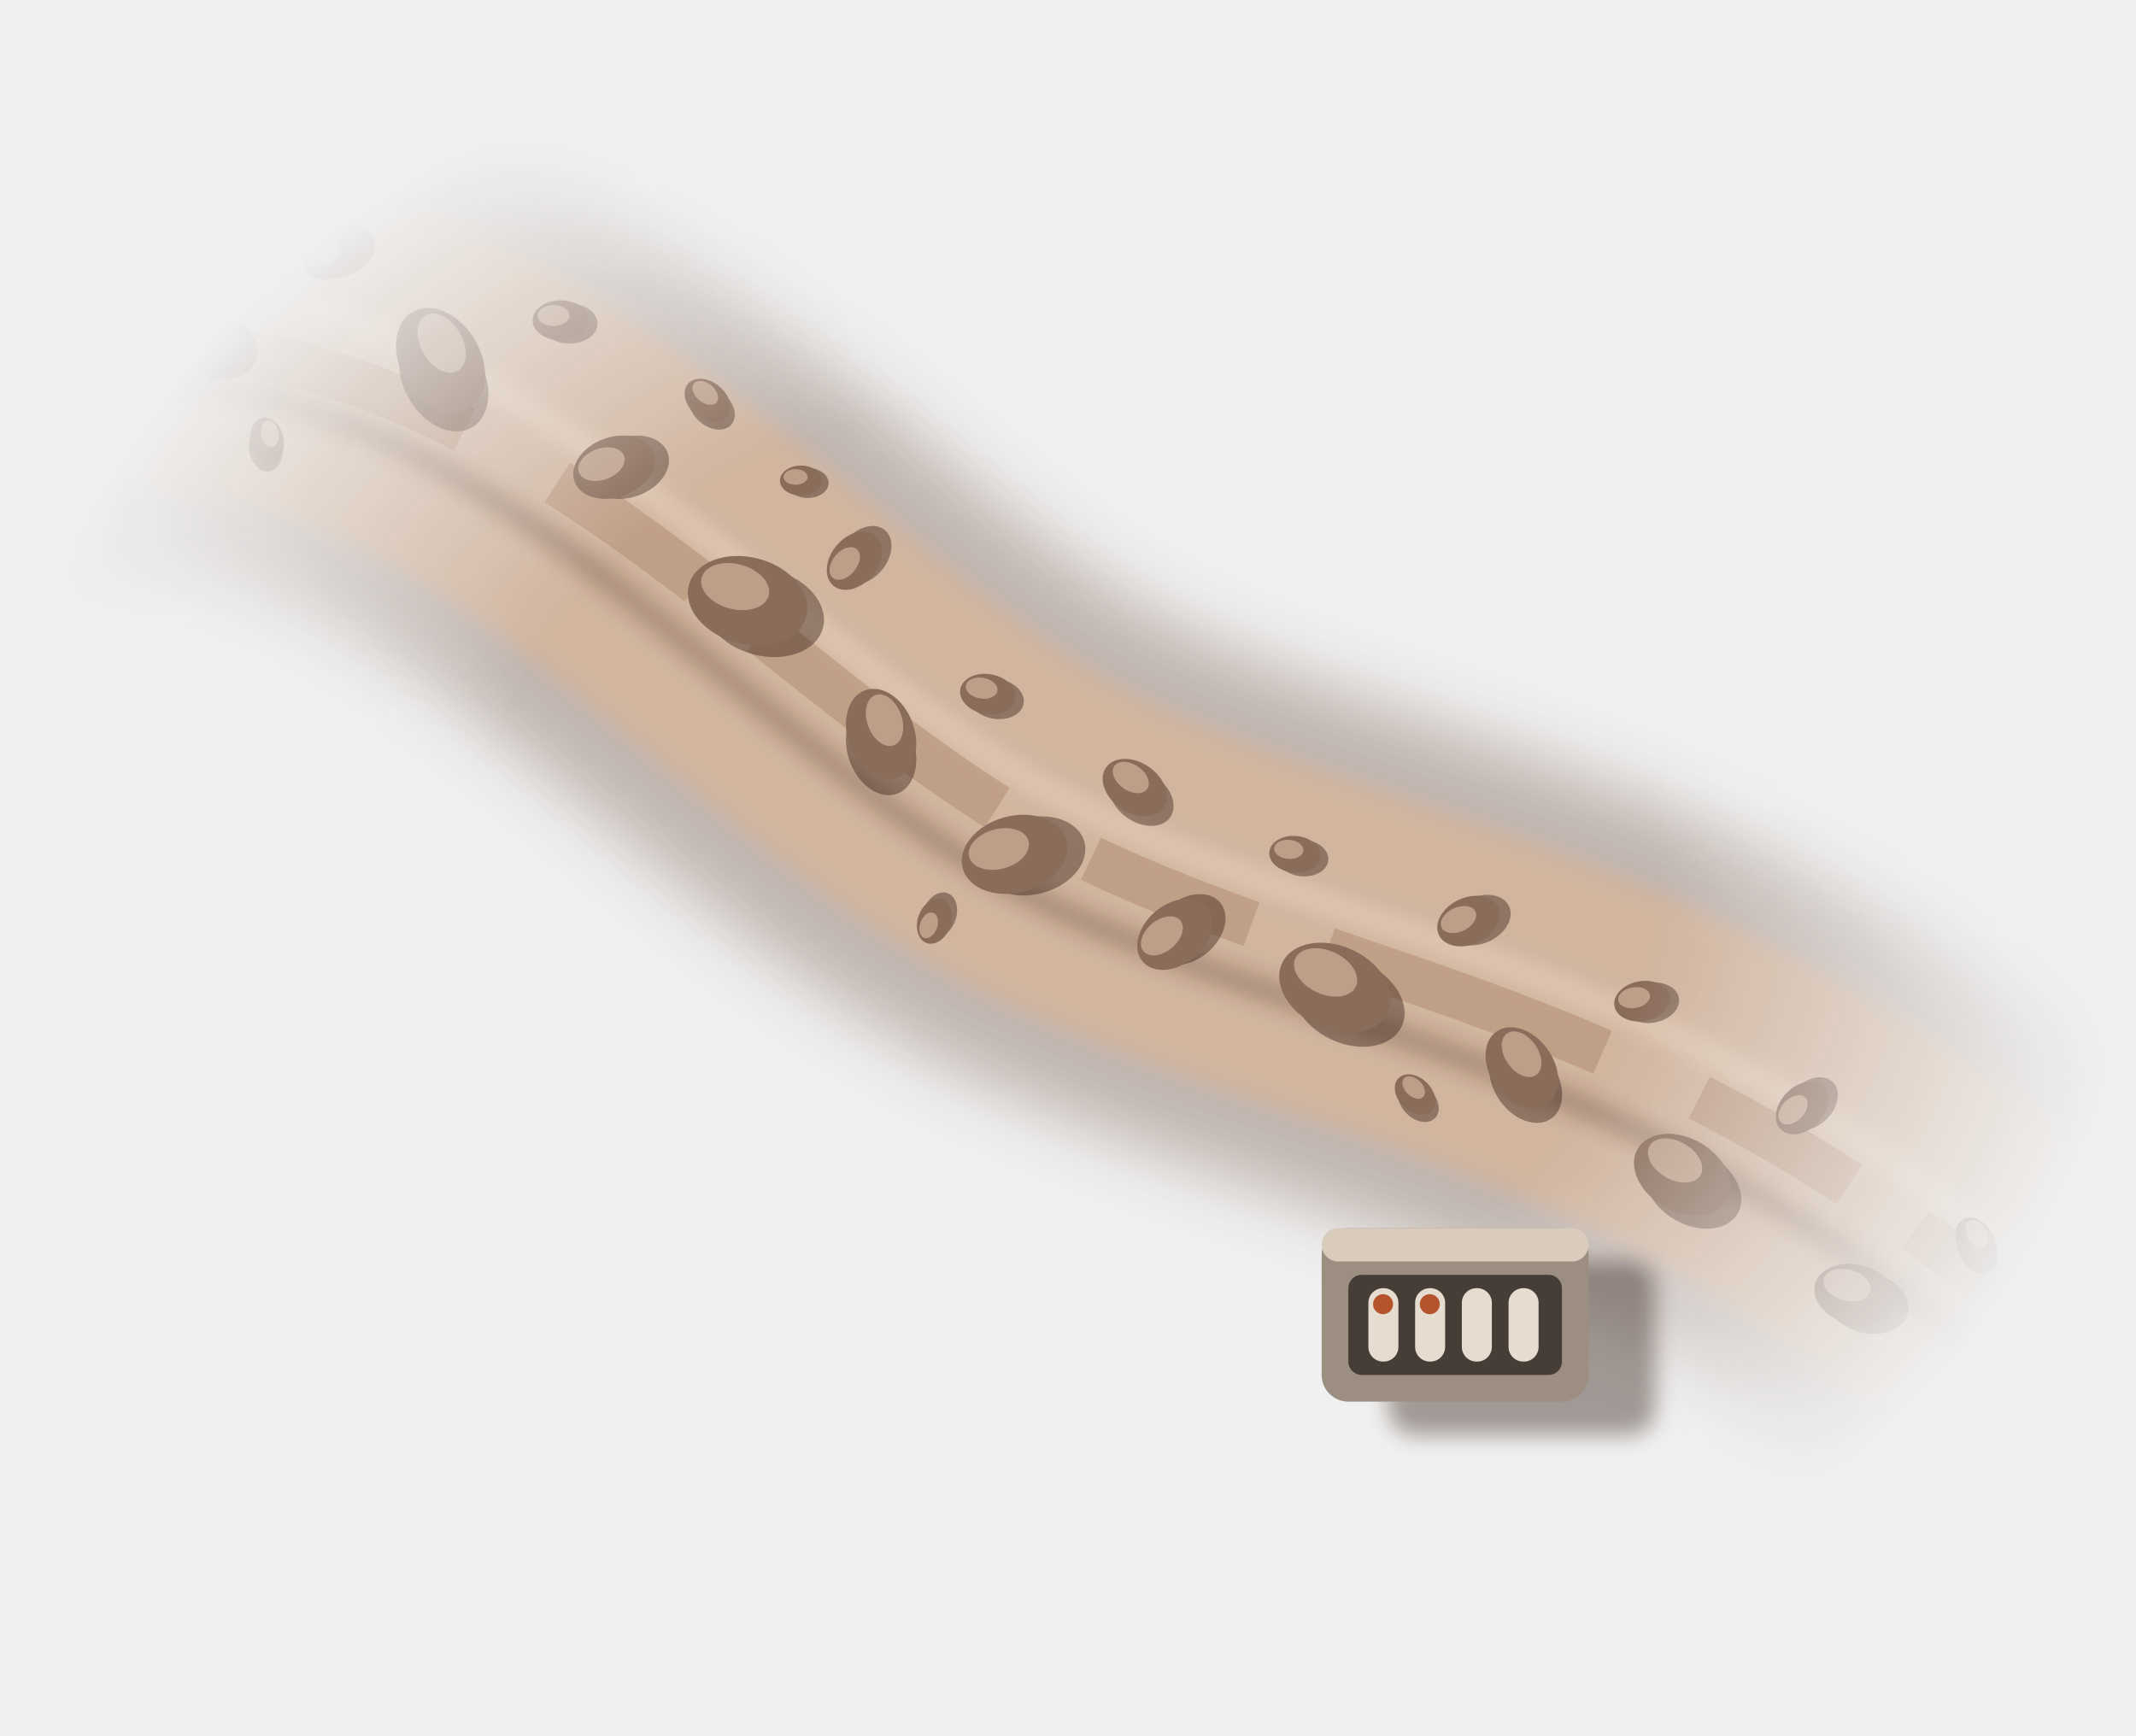
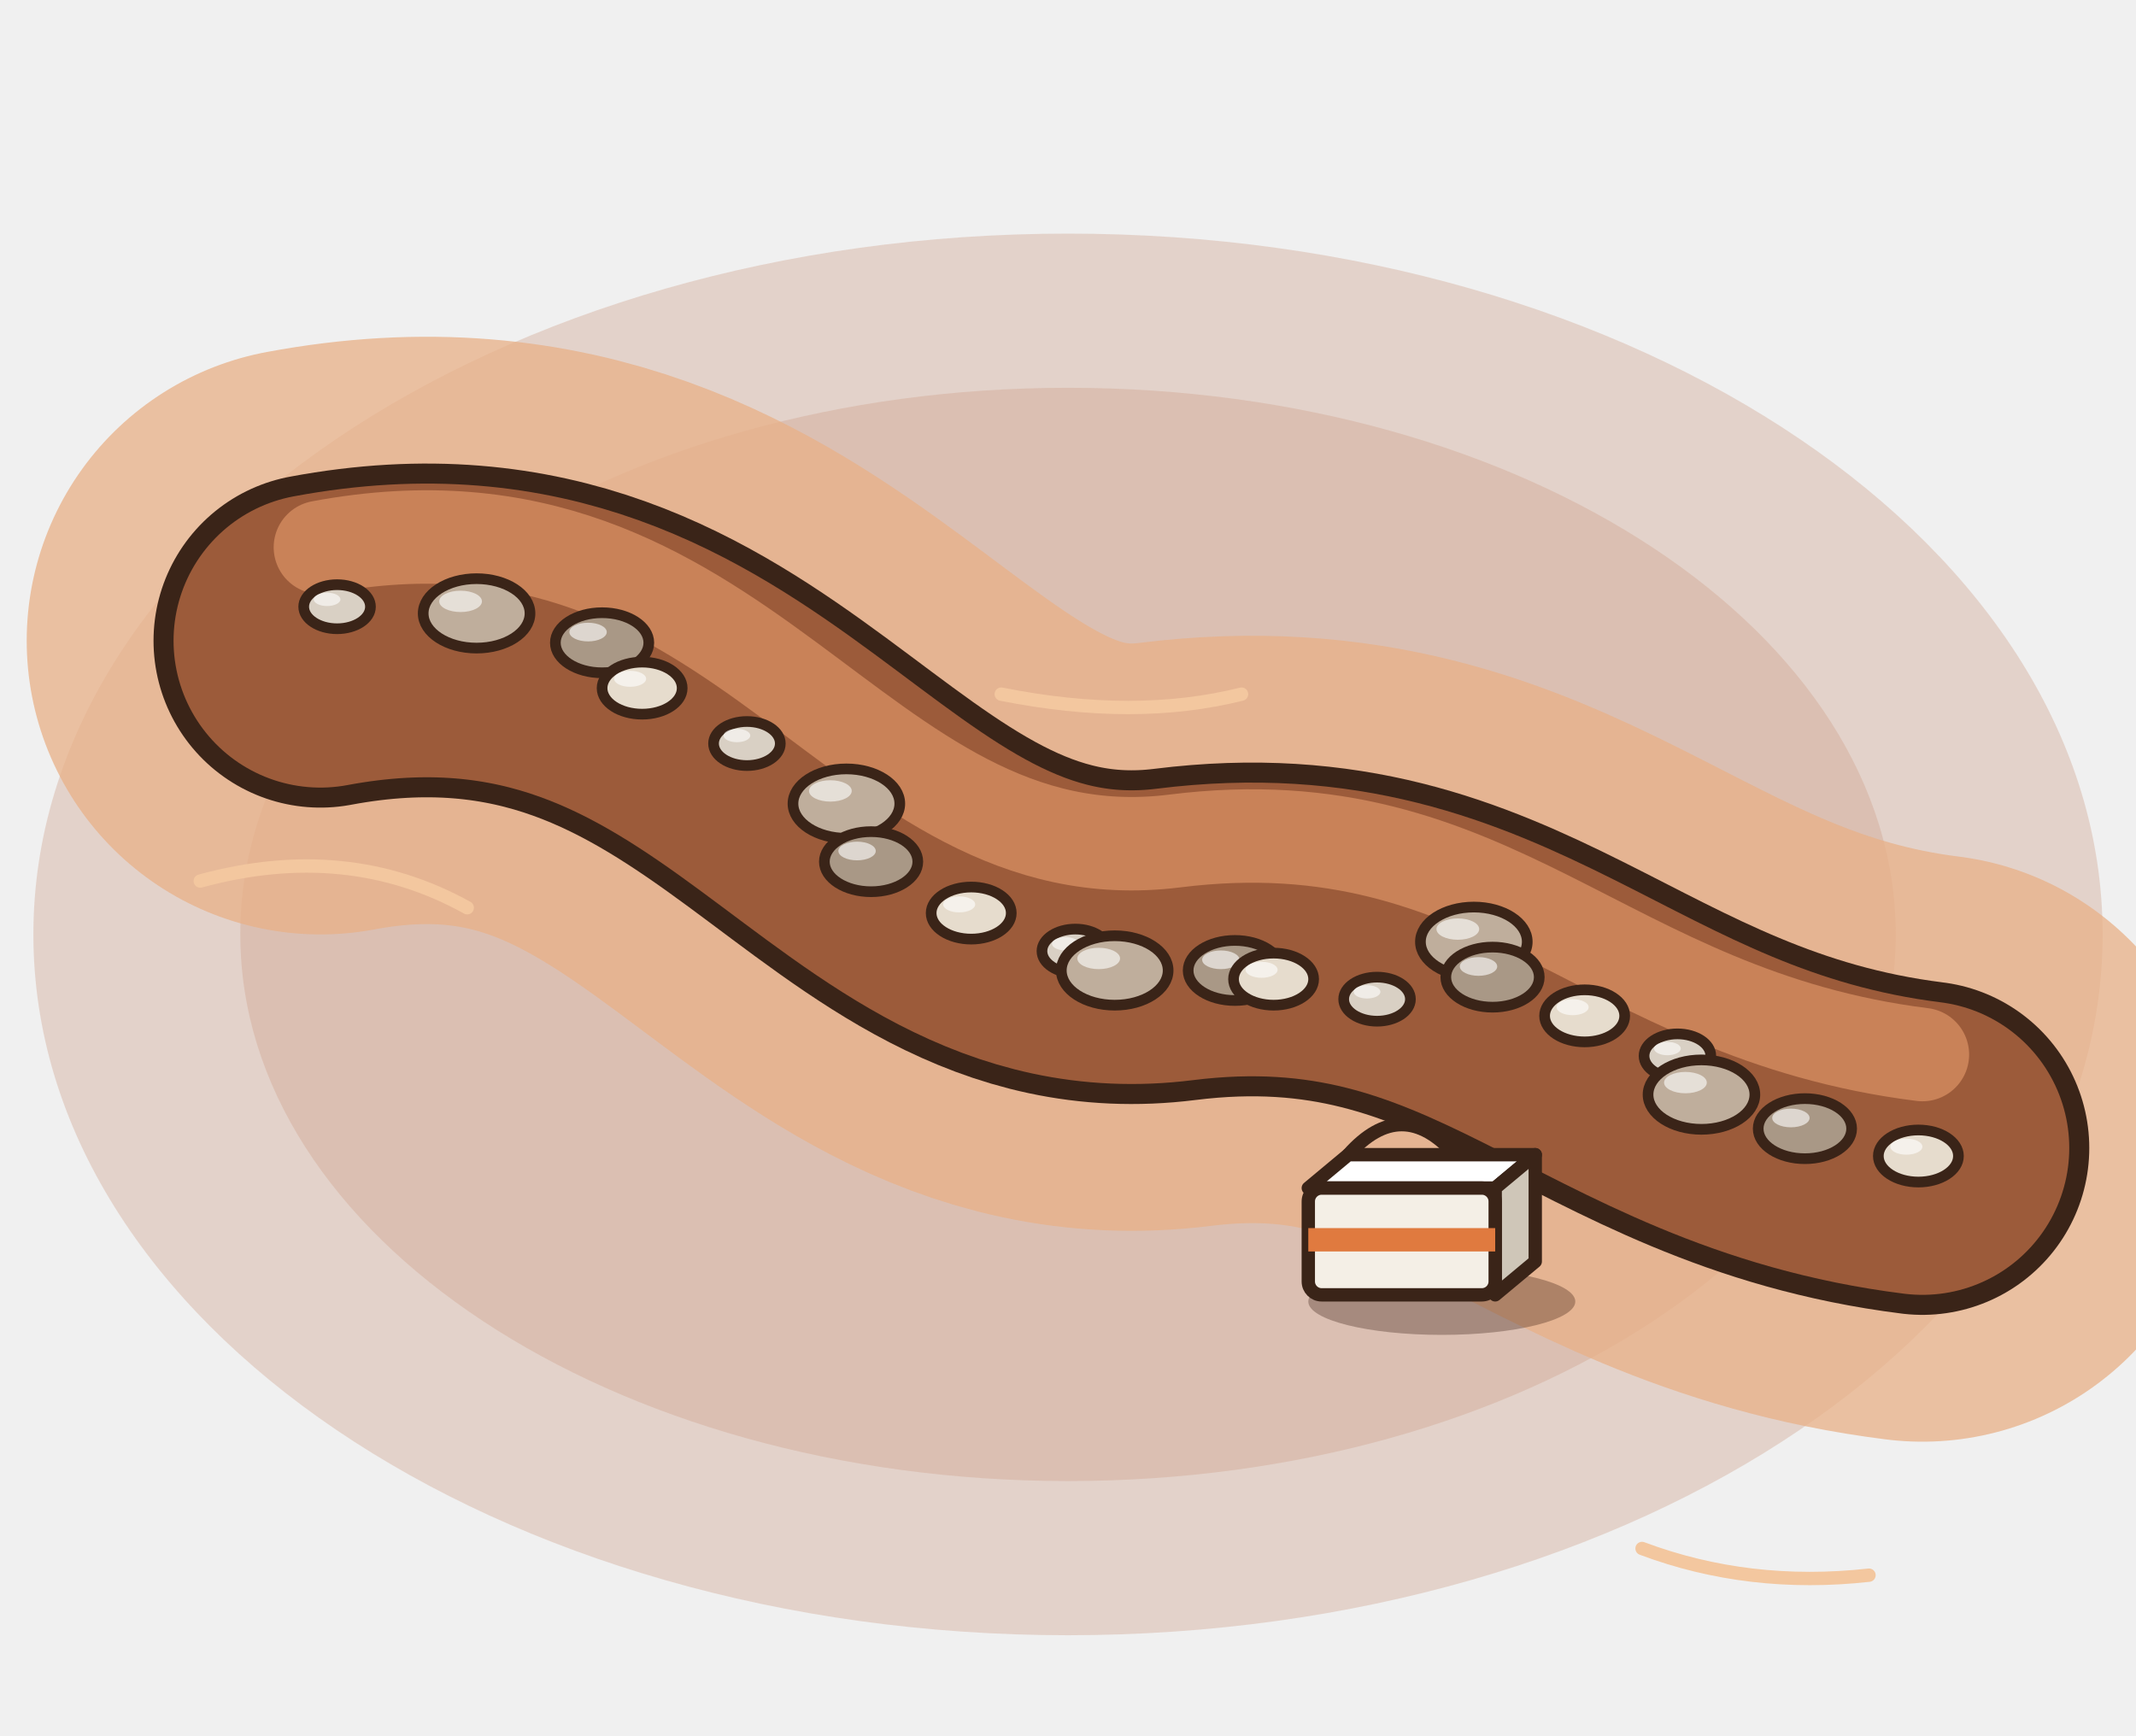
- <svg xmlns="http://www.w3.org/2000/svg" width="320" height="260" viewBox="0 0 320 260">
-   <defs>
-     <filter id="blur" x="-30%" y="-30%" width="160%" height="160%">
-       <feGaussianBlur stdDeviation="5" />
-     </filter>
-     <filter id="haze" x="-30%" y="-30%" width="160%" height="160%">
-       <feGaussianBlur stdDeviation="1.6" />
-     </filter>
-     <radialGradient id="fade">
-       <stop offset="0.55" stop-color="#fff" />
-       <stop offset="1" stop-color="#fff" stop-opacity="0" />
-     </radialGradient>
-     <mask id="soft">
-       <ellipse cx="160" cy="130" rx="162" ry="132" fill="url(#fade)" />
-     </mask>
-     <g id="pebble">
-       <ellipse cx="2.2" cy="0.8" rx="7" ry="5" fill="#2a140b" opacity="0.4" />
-       <ellipse cx="0" cy="0" rx="7" ry="5" fill="#8a6c5a" />
-       <ellipse cx="-1.8" cy="-1.2" rx="4" ry="2.6" fill="#c9ab95" opacity="0.8" />
-     </g>
-   </defs>
-   <g mask="url(#soft)">
-     <path d="M-10 52 C70 30 110 104 162 128 S 262 150 334 226" fill="none" stroke="#5a3826" stroke-width="74" stroke-linecap="round" opacity="0.32" filter="url(#blur)" />
-     <path d="M-10 52 C70 30 110 104 162 128 S 262 150 334 226" fill="none" stroke="#dcb594" stroke-width="50" stroke-linecap="round" opacity="0.62" filter="url(#haze)" />
-     <path d="M-10 46 C70 24 112 98 164 122 S 264 144 336 220" fill="none" stroke="#fff0dc" stroke-width="3" opacity="0.35" filter="url(#haze)" />
-     <path d="M-10 60 C68 40 106 112 158 136 S 258 158 330 234" fill="none" stroke="#3a1c10" stroke-width="3" opacity="0.3" filter="url(#haze)" />
-     <path d="M-10 54 C72 36 112 104 162 128 S 262 150 334 226" fill="none" stroke="#b08a70" stroke-width="7" stroke-dasharray="26 12 44 16" opacity="0.5" />
-     <use href="#pebble" transform="translate(30 50) rotate(20)" />
-     <use href="#pebble" transform="translate(50 38) scale(0.7) rotate(-30)" />
-     <use href="#pebble" transform="translate(66 54) scale(1.2) rotate(60)" />
-     <use href="#pebble" transform="translate(84 48) scale(0.6)" />
-     <use href="#pebble" transform="translate(92 70) scale(0.9) rotate(-20)" />
-     <use href="#pebble" transform="translate(106 60) scale(0.55) rotate(40)" />
-     <use href="#pebble" transform="translate(112 90) scale(1.3) rotate(15)" />
-     <use href="#pebble" transform="translate(128 84) scale(0.7) rotate(-50)" />
-     <use href="#pebble" transform="translate(132 110) scale(1) rotate(70)" />
-     <use href="#pebble" transform="translate(148 104) scale(0.6) rotate(10)" />
-     <use href="#pebble" transform="translate(152 128) scale(1.15) rotate(-15)" />
-     <use href="#pebble" transform="translate(170 118) scale(0.75) rotate(35)" />
-     <use href="#pebble" transform="translate(176 140) scale(0.9) rotate(-40)" />
-     <use href="#pebble" transform="translate(194 128) scale(0.55) rotate(5)" />
-     <use href="#pebble" transform="translate(200 148) scale(1.25) rotate(25)" />
-     <use href="#pebble" transform="translate(220 138) scale(0.7) rotate(-25)" />
-     <use href="#pebble" transform="translate(228 160) scale(0.95) rotate(55)" />
-     <use href="#pebble" transform="translate(246 150) scale(0.6) rotate(-10)" />
-     <use href="#pebble" transform="translate(252 176) scale(1.1) rotate(30)" />
-     <use href="#pebble" transform="translate(270 166) scale(0.65) rotate(-45)" />
-     <use href="#pebble" transform="translate(278 194) scale(0.9) rotate(15)" />
-     <use href="#pebble" transform="translate(296 186) scale(0.55) rotate(60)" />
-     <use href="#pebble" transform="translate(40 66) scale(0.5) rotate(80)" />
-     <use href="#pebble" transform="translate(140 138) scale(0.5) rotate(-70)" />
-     <use href="#pebble" transform="translate(212 164) scale(0.5) rotate(45)" />
-     <use href="#pebble" transform="translate(120 72) scale(0.45)" />
+ <svg xmlns="http://www.w3.org/2000/svg" width="640" height="520" viewBox="0 0 320 260">
+   <defs />
+   <ellipse cx="160" cy="140" rx="155" ry="105" fill="#b86a45" opacity="0.22" />
+   <ellipse cx="160" cy="140" rx="124" ry="81.9" fill="#b86a45" opacity="0.18" />
+   <path d="M48,96 C112,84 128,146 176,140 C224,134 240,166 288,172" fill="none" stroke="rgba(232,176,135,0.75)" stroke-width="88" stroke-linecap="round" stroke-linejoin="round" />
+   <path d="M48,96 C112,84 128,146 176,140 C224,134 240,166 288,172" fill="none" stroke="#3a2418" stroke-width="50" stroke-linecap="round" stroke-linejoin="round" />
+   <path d="M48,96 C112,84 128,146 176,140 C224,134 240,166 288,172" fill="none" stroke="#9c5b3a" stroke-width="44" stroke-linecap="round" stroke-linejoin="round" />
+   <g transform="translate(0 -14)">
+     <path d="M48,96 C112,84 128,146 176,140 C224,134 240,166 288,172" fill="none" stroke="#c98258" stroke-width="14" stroke-linecap="round" stroke-linejoin="round" />
  </g>
-   <rect x="200" y="186" width="40" height="26" rx="4" fill="#2a140b" opacity="0.4" filter="url(#haze)" transform="translate(8 3)" />
-   <rect x="198" y="184" width="40" height="26" rx="4" fill="#9c8f82" />
-   <rect x="198" y="184" width="40" height="5" rx="2.5" fill="#d9ccbc" />
-   <rect x="202" y="191" width="32" height="15" rx="2" fill="#463d37" />
-   <g fill="#e6dccf">
-     <rect x="205" y="193" width="4.5" height="11" rx="2.2" />
-     <rect x="212" y="193" width="4.5" height="11" rx="2.2" />
-     <rect x="219" y="193" width="4.5" height="11" rx="2.2" />
-     <rect x="226" y="193" width="4.5" height="11" rx="2.2" />
-   </g>
-   <circle cx="207.2" cy="195.4" r="1.5" fill="#b5532c" />
-   <circle cx="214.2" cy="195.4" r="1.5" fill="#b5532c" />
+   <ellipse cx="50.5" cy="90.9" rx="5" ry="3.3" fill="#d9d0c4" stroke="#3a2418" stroke-width="1.6" />
+   <ellipse cx="49.0" cy="89.8" rx="2.0" ry="1.0" fill="#fff" opacity="0.6" />
+   <ellipse cx="71.4" cy="91.9" rx="8" ry="5.2" fill="#bfae9c" stroke="#3a2418" stroke-width="1.6" />
+   <ellipse cx="69.0" cy="90.1" rx="3.2" ry="1.6" fill="#fff" opacity="0.6" />
+   <ellipse cx="90.2" cy="96.3" rx="7" ry="4.5" fill="#a99886" stroke="#3a2418" stroke-width="1.6" />
+   <ellipse cx="88.1" cy="94.7" rx="2.8" ry="1.4" fill="#fff" opacity="0.6" />
+   <ellipse cx="96.2" cy="103.1" rx="6" ry="3.9" fill="#e6dccd" stroke="#3a2418" stroke-width="1.6" />
+   <ellipse cx="94.4" cy="101.7" rx="2.4" ry="1.2" fill="#fff" opacity="0.6" />
+   <ellipse cx="111.9" cy="111.4" rx="5" ry="3.3" fill="#d9d0c4" stroke="#3a2418" stroke-width="1.6" />
+   <ellipse cx="110.4" cy="110.2" rx="2.0" ry="1.0" fill="#fff" opacity="0.6" />
+   <ellipse cx="126.8" cy="120.4" rx="8" ry="5.2" fill="#bfae9c" stroke="#3a2418" stroke-width="1.6" />
+   <ellipse cx="124.4" cy="118.5" rx="3.2" ry="1.6" fill="#fff" opacity="0.6" />
+   <ellipse cx="130.5" cy="129.1" rx="7" ry="4.5" fill="#a99886" stroke="#3a2418" stroke-width="1.6" />
+   <ellipse cx="128.4" cy="127.5" rx="2.8" ry="1.4" fill="#fff" opacity="0.6" />
+   <ellipse cx="145.5" cy="136.8" rx="6" ry="3.9" fill="#e6dccd" stroke="#3a2418" stroke-width="1.6" />
+   <ellipse cx="143.7" cy="135.5" rx="2.4" ry="1.2" fill="#fff" opacity="0.6" />
+   <ellipse cx="161.1" cy="142.5" rx="5" ry="3.3" fill="#d9d0c4" stroke="#3a2418" stroke-width="1.6" />
+   <ellipse cx="159.6" cy="141.4" rx="2.0" ry="1.0" fill="#fff" opacity="0.6" />
+   <ellipse cx="167.0" cy="145.4" rx="8" ry="5.2" fill="#bfae9c" stroke="#3a2418" stroke-width="1.6" />
+   <ellipse cx="164.6" cy="143.6" rx="3.2" ry="1.6" fill="#fff" opacity="0.6" />
+   <ellipse cx="185.0" cy="145.4" rx="7" ry="4.5" fill="#a99886" stroke="#3a2418" stroke-width="1.6" />
+   <ellipse cx="182.9" cy="143.8" rx="2.8" ry="1.4" fill="#fff" opacity="0.6" />
+   <ellipse cx="190.8" cy="146.7" rx="6" ry="3.9" fill="#e6dccd" stroke="#3a2418" stroke-width="1.6" />
+   <ellipse cx="189.0" cy="145.3" rx="2.4" ry="1.2" fill="#fff" opacity="0.6" />
+   <ellipse cx="206.3" cy="149.7" rx="5" ry="3.3" fill="#d9d0c4" stroke="#3a2418" stroke-width="1.6" />
+   <ellipse cx="204.8" cy="148.6" rx="2.0" ry="1.0" fill="#fff" opacity="0.6" />
+   <ellipse cx="220.8" cy="141.1" rx="8" ry="5.2" fill="#bfae9c" stroke="#3a2418" stroke-width="1.6" />
+   <ellipse cx="218.4" cy="139.2" rx="3.2" ry="1.6" fill="#fff" opacity="0.6" />
+   <ellipse cx="223.6" cy="146.4" rx="7" ry="4.5" fill="#a99886" stroke="#3a2418" stroke-width="1.6" />
+   <ellipse cx="221.5" cy="144.8" rx="2.8" ry="1.4" fill="#fff" opacity="0.6" />
+   <ellipse cx="237.4" cy="152.2" rx="6" ry="3.9" fill="#e6dccd" stroke="#3a2418" stroke-width="1.6" />
+   <ellipse cx="235.6" cy="150.9" rx="2.4" ry="1.2" fill="#fff" opacity="0.6" />
+   <ellipse cx="251.3" cy="158.2" rx="5" ry="3.3" fill="#d9d0c4" stroke="#3a2418" stroke-width="1.6" />
+   <ellipse cx="249.8" cy="157.1" rx="2.0" ry="1.0" fill="#fff" opacity="0.6" />
+   <ellipse cx="254.9" cy="164.0" rx="8" ry="5.2" fill="#bfae9c" stroke="#3a2418" stroke-width="1.6" />
+   <ellipse cx="252.5" cy="162.2" rx="3.2" ry="1.6" fill="#fff" opacity="0.6" />
+   <ellipse cx="270.4" cy="169.1" rx="7" ry="4.5" fill="#a99886" stroke="#3a2418" stroke-width="1.6" />
+   <ellipse cx="268.3" cy="167.5" rx="2.8" ry="1.4" fill="#fff" opacity="0.6" />
+   <ellipse cx="287.4" cy="173.2" rx="6" ry="3.9" fill="#e6dccd" stroke="#3a2418" stroke-width="1.6" />
+   <ellipse cx="285.6" cy="171.8" rx="2.4" ry="1.2" fill="#fff" opacity="0.6" />
+   <path d="M30 132 Q52 126 70 136 M246 232 Q262 238 280 236 M150 104 Q170 108 186 104" fill="none" stroke="#f3c79f" stroke-width="2" stroke-linecap="round" stroke-linejoin="round" />
+   <ellipse cx="216" cy="195" rx="20" ry="5" fill="rgba(40,15,5,0.3)" />
+   <path d="M202 173 q8 -9 16 0" fill="none" stroke="#3a2418" stroke-width="2" stroke-linejoin="round" stroke-linecap="round" />
+   <polygon points="196,178 224,178 230,173 202,173" fill="#ffffff" stroke="#3a2418" stroke-width="2" stroke-linejoin="round" stroke-linecap="round" />
+   <polygon points="224,178 230,173 230,189 224,194" fill="#cfc6b8" stroke="#3a2418" stroke-width="2" stroke-linejoin="round" stroke-linecap="round" />
+   <rect x="196" y="178" width="28" height="16" rx="2" fill="#f4efe6" stroke="#3a2418" stroke-width="2" stroke-linejoin="round" stroke-linecap="round" />
+   <rect x="196" y="184" width="28" height="3.5" fill="#e07a3f" />
</svg>
